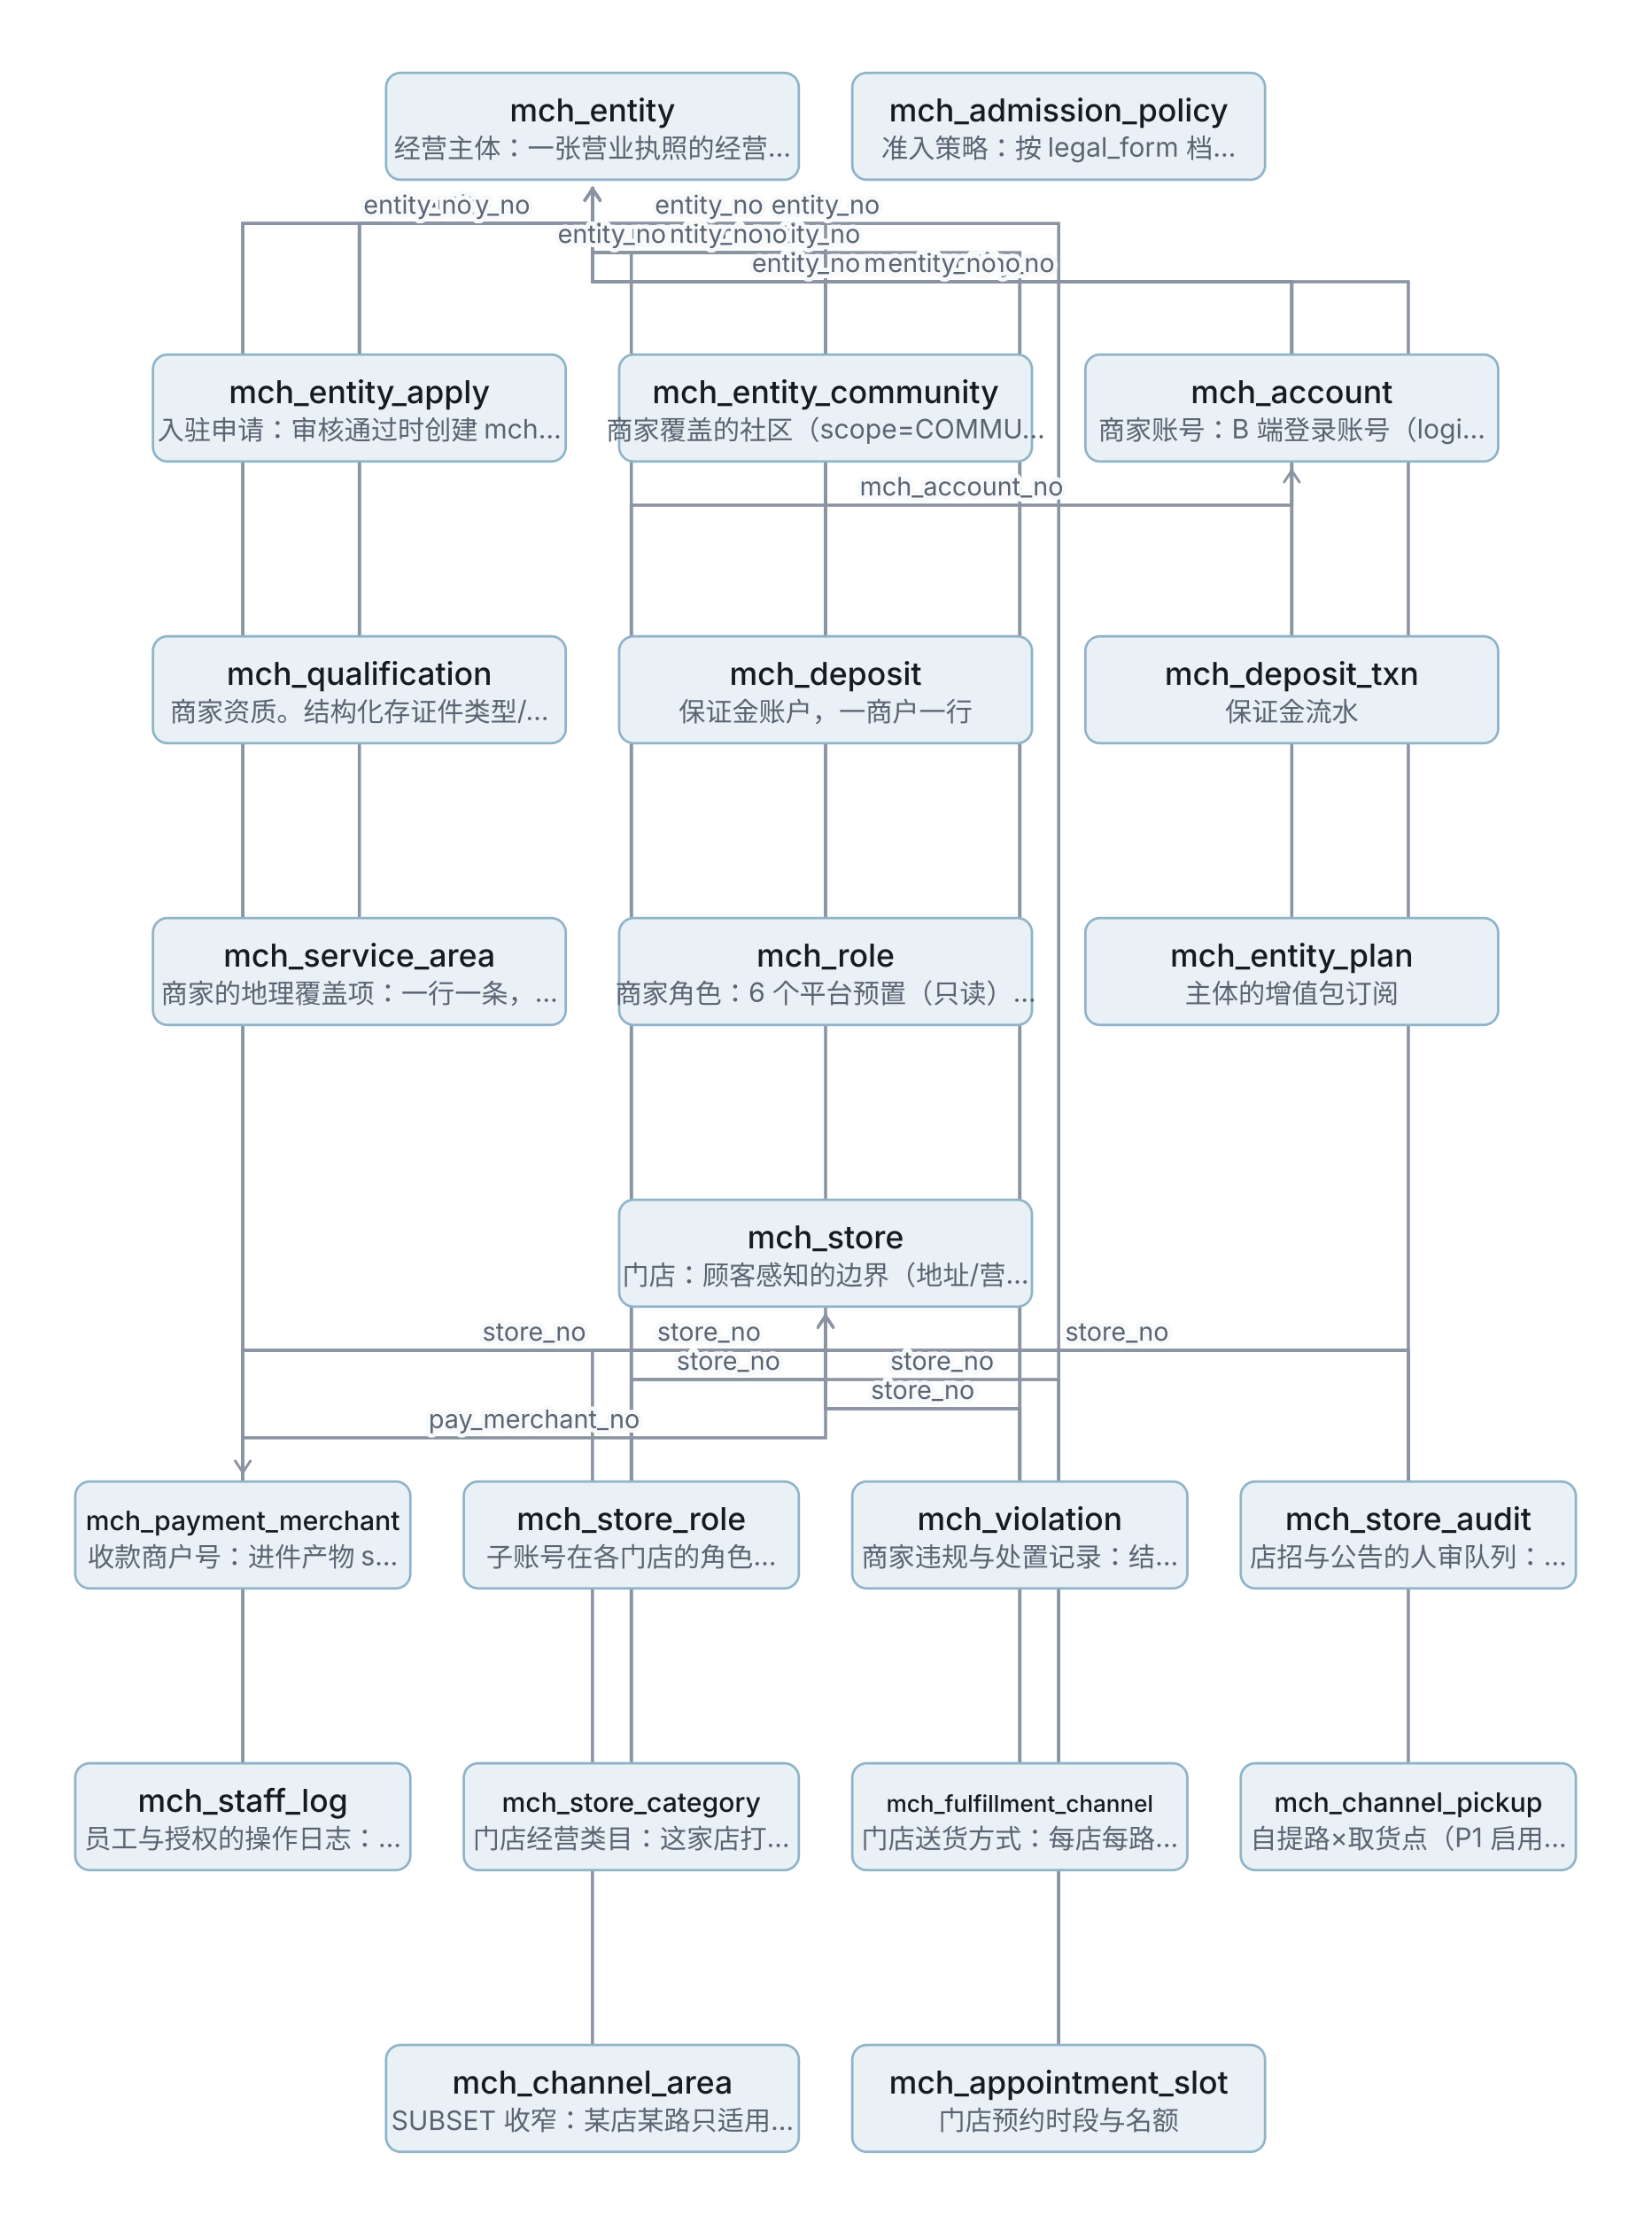
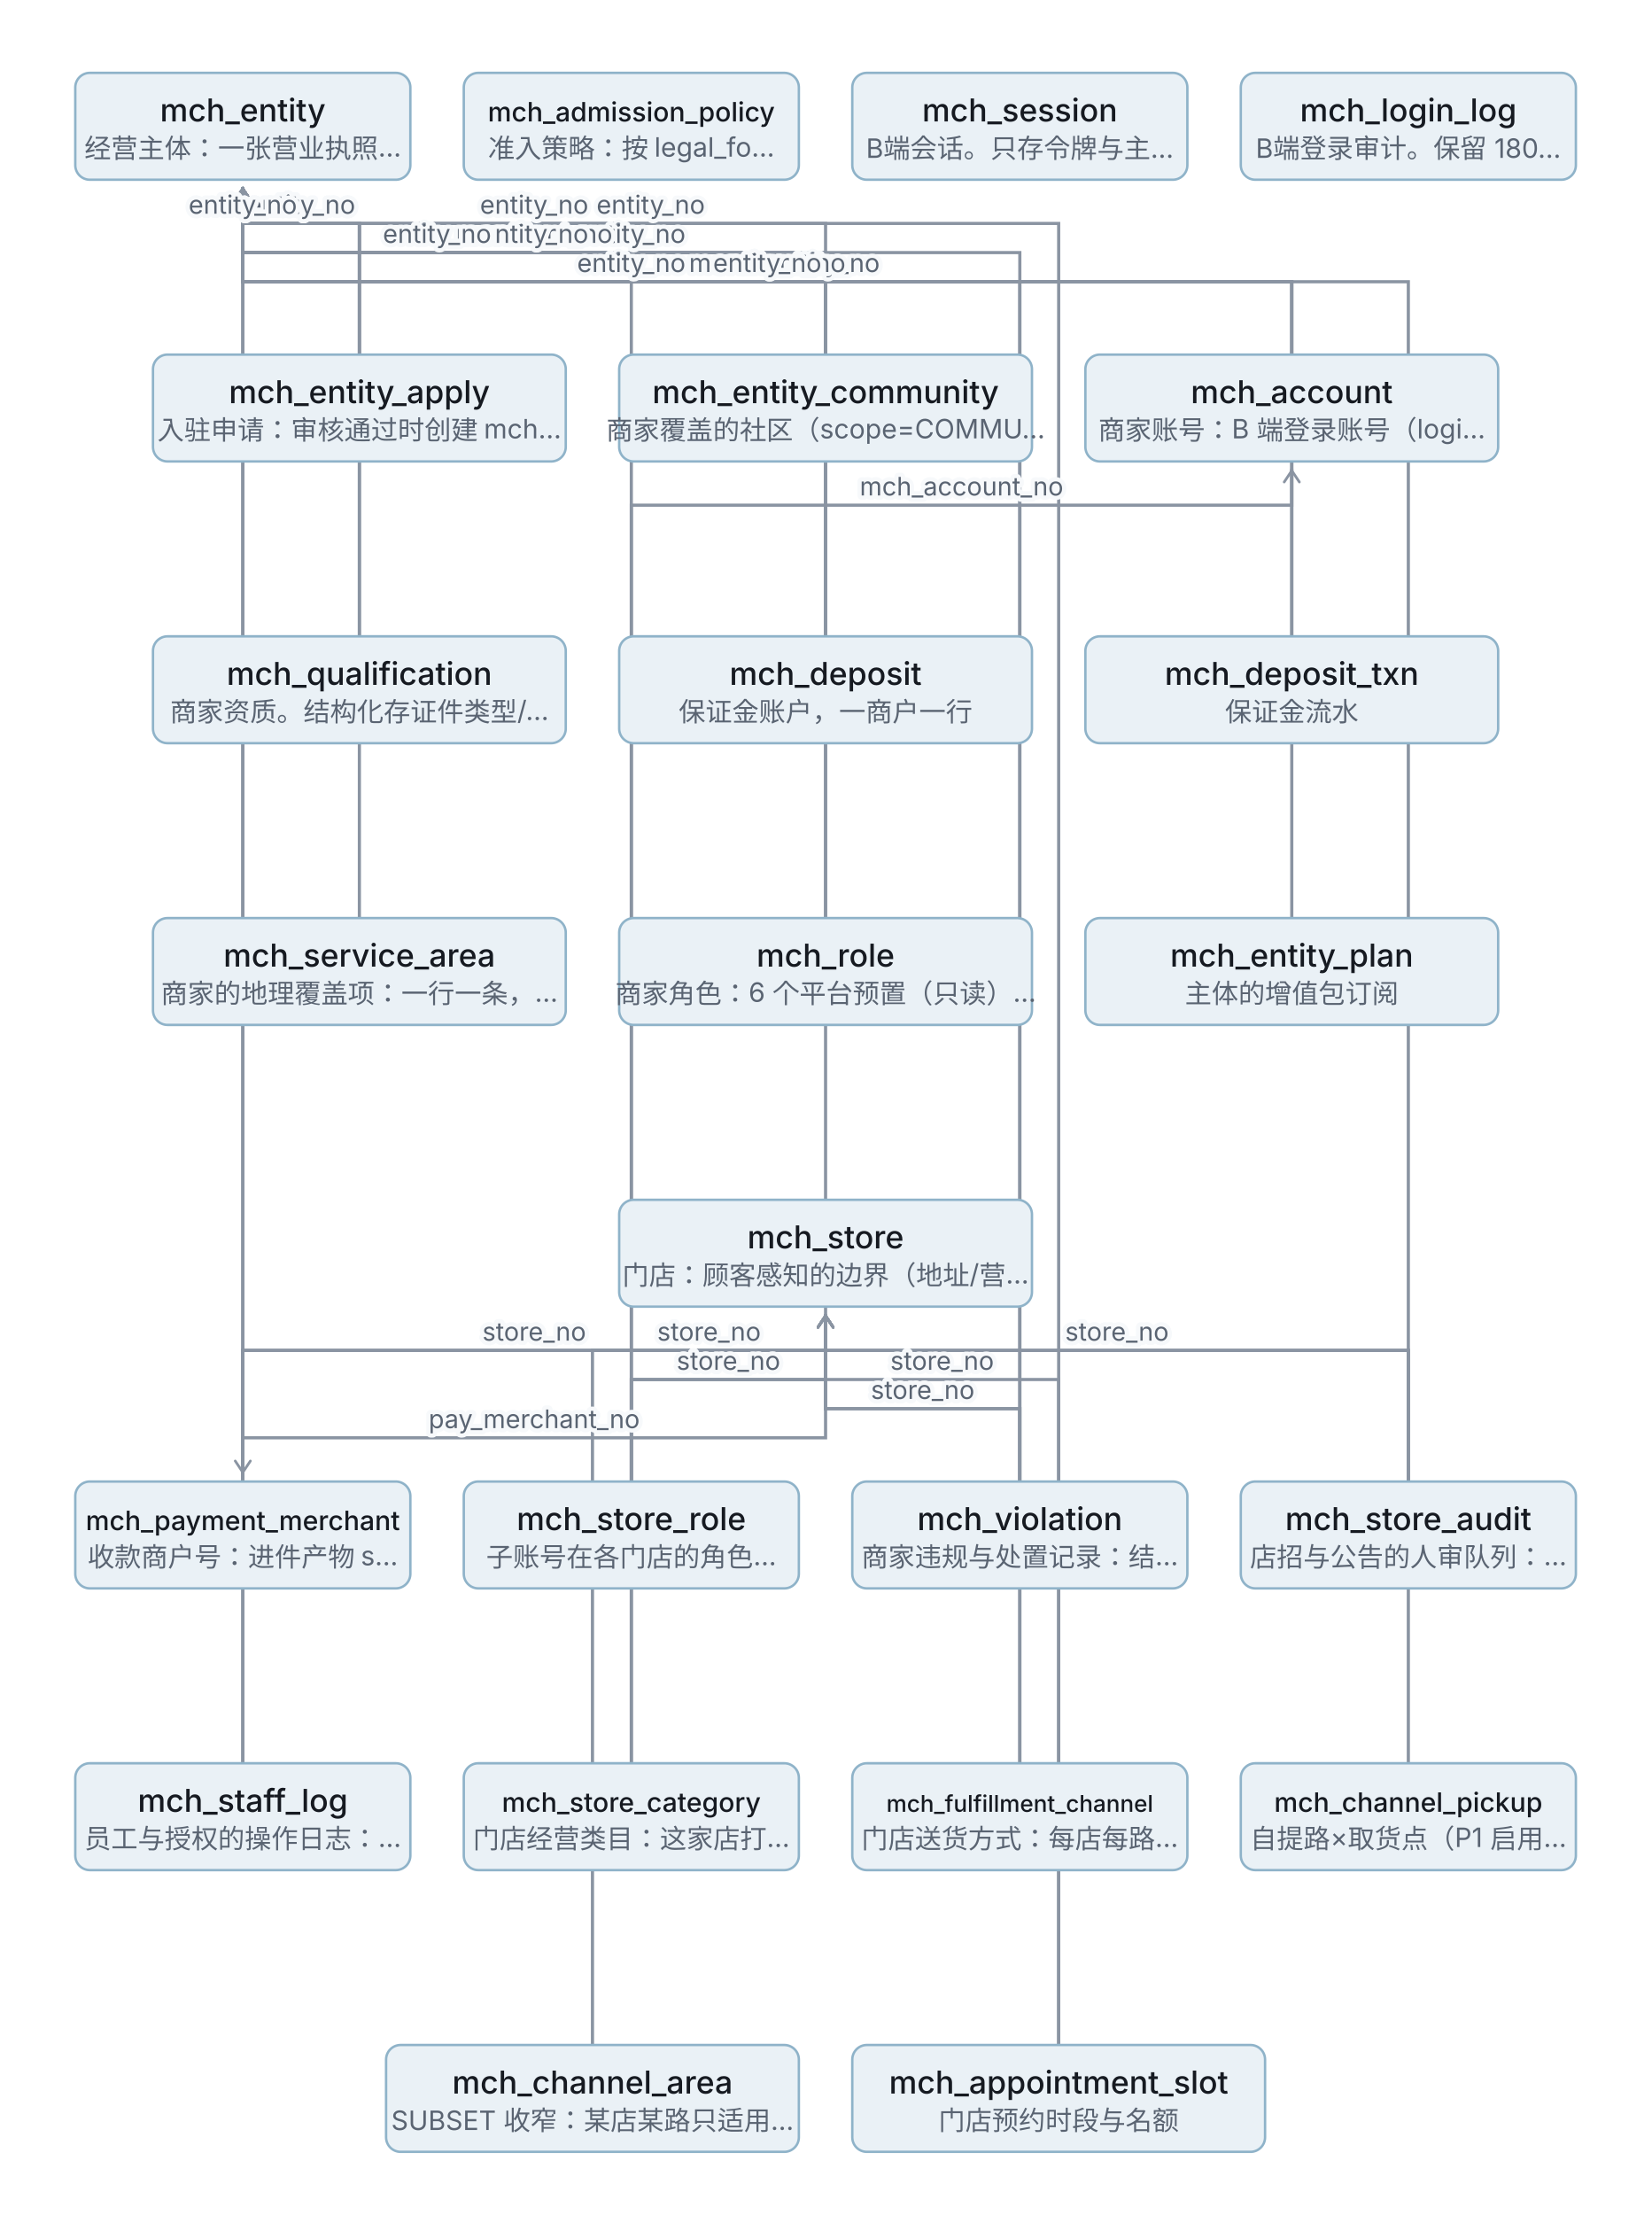
<svg xmlns="http://www.w3.org/2000/svg" width="680" height="912" viewBox="0 0 680 912" role="img" font-family="system-ui,-apple-system,'PingFang SC',sans-serif">
  <defs>
    <marker id="a" viewBox="0 0 10 10" refX="9" refY="5" markerWidth="6" markerHeight="6" orient="auto-start-reverse">
      <path d="M2 1L8 5L2 9" fill="none" stroke="#8A94A2" stroke-width="1.4" stroke-linecap="round" />
    </marker>
    <style>.n{font-weight:500;fill:#161A21}.s{font-size:11px;fill:#5A6472}
.l{font-size:10.5px;fill:#5A6472;paint-order:stroke;stroke:#F7F9FB;stroke-width:3.5;stroke-linejoin:round}.b{font-size:11px;fill:#5A6472;letter-spacing:.1em}
.ar{stroke:#8A94A2;stroke-width:1.3;fill:none}</style>
  </defs>
-   <path class="ar" d="M148 146 L148 92 L244 92 L244 77" marker-end="url(#a)" />
-   <path class="ar" d="M340 146 L340 104 L244 104 L244 77" marker-end="url(#a)" />
-   <path class="ar" d="M100 610 L100 92 L244 92 L244 77" marker-end="url(#a)" />
+   <path class="ar" d="M148 146 L148 92 L100 92 L100 77" marker-end="url(#a)" />
+   <path class="ar" d="M340 146 L340 104 L100 104 L100 77" marker-end="url(#a)" />
+   <path class="ar" d="M100 610 L100 92 L100 92 L100 77" marker-end="url(#a)" />
  <path class="ar" d="M100 610 L100 556 L340 556 L340 541" marker-end="url(#a)" />
-   <path class="ar" d="M532 146 L532 116 L244 116 L244 77" marker-end="url(#a)" />
+   <path class="ar" d="M532 146 L532 116 L100 116 L100 77" marker-end="url(#a)" />
  <path class="ar" d="M260 610 L260 208 L532 208 L532 193" marker-end="url(#a)" />
  <path class="ar" d="M260 610 L260 568 L340 568 L340 541" marker-end="url(#a)" />
-   <path class="ar" d="M340 494 L340 92 L244 92 L244 77" marker-end="url(#a)" />
+   <path class="ar" d="M340 494 L340 92 L100 92 L100 77" marker-end="url(#a)" />
  <path class="ar" d="M340 538 L340 592 L100 592 L100 607" marker-end="url(#a)" />
-   <path class="ar" d="M420 610 L420 104 L244 104 L244 77" marker-end="url(#a)" />
+   <path class="ar" d="M420 610 L420 104 L100 104 L100 77" marker-end="url(#a)" />
  <path class="ar" d="M420 610 L420 580 L340 580 L340 541" marker-end="url(#a)" />
-   <path class="ar" d="M580 610 L580 116 L244 116 L244 77" marker-end="url(#a)" />
+   <path class="ar" d="M580 610 L580 116 L100 116 L100 77" marker-end="url(#a)" />
  <path class="ar" d="M580 610 L580 556 L340 556 L340 541" marker-end="url(#a)" />
-   <path class="ar" d="M148 262 L148 92 L244 92 L244 77" marker-end="url(#a)" />
-   <path class="ar" d="M340 262 L340 104 L244 104 L244 77" marker-end="url(#a)" />
-   <path class="ar" d="M532 262 L532 116 L244 116 L244 77" marker-end="url(#a)" />
-   <path class="ar" d="M148 378 L148 92 L244 92 L244 77" marker-end="url(#a)" />
-   <path class="ar" d="M100 726 L100 92 L244 92 L244 77" marker-end="url(#a)" />
+   <path class="ar" d="M148 262 L148 92 L100 92 L100 77" marker-end="url(#a)" />
+   <path class="ar" d="M340 262 L340 104 L100 104 L100 77" marker-end="url(#a)" />
+   <path class="ar" d="M532 262 L532 116 L100 116 L100 77" marker-end="url(#a)" />
+   <path class="ar" d="M148 378 L148 92 L100 92 L100 77" marker-end="url(#a)" />
+   <path class="ar" d="M100 726 L100 92 L100 92 L100 77" marker-end="url(#a)" />
  <path class="ar" d="M100 726 L100 556 L340 556 L340 541" marker-end="url(#a)" />
-   <path class="ar" d="M340 378 L340 104 L244 104 L244 77" marker-end="url(#a)" />
-   <path class="ar" d="M532 378 L532 116 L244 116 L244 77" marker-end="url(#a)" />
+   <path class="ar" d="M340 378 L340 104 L100 104 L100 77" marker-end="url(#a)" />
+   <path class="ar" d="M532 378 L532 116 L100 116 L100 77" marker-end="url(#a)" />
  <path class="ar" d="M260 726 L260 568 L340 568 L340 541" marker-end="url(#a)" />
-   <path class="ar" d="M260 726 L260 104 L244 104 L244 77" marker-end="url(#a)" />
+   <path class="ar" d="M260 726 L260 104 L100 104 L100 77" marker-end="url(#a)" />
  <path class="ar" d="M420 726 L420 580 L340 580 L340 541" marker-end="url(#a)" />
-   <path class="ar" d="M420 726 L420 116 L244 116 L244 77" marker-end="url(#a)" />
+   <path class="ar" d="M420 726 L420 116 L100 116 L100 77" marker-end="url(#a)" />
  <path class="ar" d="M580 726 L580 556 L340 556 L340 541" marker-end="url(#a)" />
  <path class="ar" d="M244 842 L244 556 L340 556 L340 541" marker-end="url(#a)" />
-   <path class="ar" d="M436 842 L436 92 L244 92 L244 77" marker-end="url(#a)" />
+   <path class="ar" d="M436 842 L436 92 L100 92 L100 77" marker-end="url(#a)" />
  <path class="ar" d="M436 842 L436 568 L340 568 L340 541" marker-end="url(#a)" />
-   <rect x="159" y="30" width="170" height="44" rx="6" fill="#EAF1F6" stroke="#8FB3C9" />
-   <text class="n" x="244" y="50" text-anchor="middle" font-size="13">mch_entity</text>
-   <text class="s" x="244" y="65" text-anchor="middle">经营主体：一张营业执照的经营…</text>
-   <rect x="351" y="30" width="170" height="44" rx="6" fill="#EAF1F6" stroke="#8FB3C9" />
-   <text class="n" x="436" y="50" text-anchor="middle" font-size="13">mch_admission_policy</text>
-   <text class="s" x="436" y="65" text-anchor="middle">准入策略：按 legal_form 档…</text>
+   <rect x="31" y="30" width="138" height="44" rx="6" fill="#EAF1F6" stroke="#8FB3C9" />
+   <text class="n" x="100" y="50" text-anchor="middle" font-size="13">mch_entity</text>
+   <text class="s" x="100" y="65" text-anchor="middle">经营主体：一张营业执照…</text>
+   <rect x="191" y="30" width="138" height="44" rx="6" fill="#EAF1F6" stroke="#8FB3C9" />
+   <text class="n" x="260" y="50" text-anchor="middle" font-size="11">mch_admission_policy</text>
+   <text class="s" x="260" y="65" text-anchor="middle">准入策略：按 legal_fo…</text>
+   <rect x="351" y="30" width="138" height="44" rx="6" fill="#EAF1F6" stroke="#8FB3C9" />
+   <text class="n" x="420" y="50" text-anchor="middle" font-size="13">mch_session</text>
+   <text class="s" x="420" y="65" text-anchor="middle">B端会话。只存令牌与主…</text>
+   <rect x="511" y="30" width="138" height="44" rx="6" fill="#EAF1F6" stroke="#8FB3C9" />
+   <text class="n" x="580" y="50" text-anchor="middle" font-size="13">mch_login_log</text>
+   <text class="s" x="580" y="65" text-anchor="middle">B端登录审计。保留 180…</text>
  <rect x="63" y="146" width="170" height="44" rx="6" fill="#EAF1F6" stroke="#8FB3C9" />
  <text class="n" x="148" y="166" text-anchor="middle" font-size="13">mch_entity_apply</text>
  <text class="s" x="148" y="181" text-anchor="middle">入驻申请：审核通过时创建 mch…</text>
  <rect x="255" y="146" width="170" height="44" rx="6" fill="#EAF1F6" stroke="#8FB3C9" />
  <text class="n" x="340" y="166" text-anchor="middle" font-size="13">mch_entity_community</text>
  <text class="s" x="340" y="181" text-anchor="middle">商家覆盖的社区（scope=COMMU…</text>
  <rect x="447" y="146" width="170" height="44" rx="6" fill="#EAF1F6" stroke="#8FB3C9" />
  <text class="n" x="532" y="166" text-anchor="middle" font-size="13">mch_account</text>
  <text class="s" x="532" y="181" text-anchor="middle">商家账号：B 端登录账号（logi…</text>
  <rect x="63" y="262" width="170" height="44" rx="6" fill="#EAF1F6" stroke="#8FB3C9" />
  <text class="n" x="148" y="282" text-anchor="middle" font-size="13">mch_qualification</text>
  <text class="s" x="148" y="297" text-anchor="middle">商家资质。结构化存证件类型/…</text>
  <rect x="255" y="262" width="170" height="44" rx="6" fill="#EAF1F6" stroke="#8FB3C9" />
  <text class="n" x="340" y="282" text-anchor="middle" font-size="13">mch_deposit</text>
  <text class="s" x="340" y="297" text-anchor="middle">保证金账户，一商户一行</text>
  <rect x="447" y="262" width="170" height="44" rx="6" fill="#EAF1F6" stroke="#8FB3C9" />
  <text class="n" x="532" y="282" text-anchor="middle" font-size="13">mch_deposit_txn</text>
  <text class="s" x="532" y="297" text-anchor="middle">保证金流水</text>
  <rect x="63" y="378" width="170" height="44" rx="6" fill="#EAF1F6" stroke="#8FB3C9" />
  <text class="n" x="148" y="398" text-anchor="middle" font-size="13">mch_service_area</text>
  <text class="s" x="148" y="413" text-anchor="middle">商家的地理覆盖项：一行一条，…</text>
  <rect x="255" y="378" width="170" height="44" rx="6" fill="#EAF1F6" stroke="#8FB3C9" />
  <text class="n" x="340" y="398" text-anchor="middle" font-size="13">mch_role</text>
  <text class="s" x="340" y="413" text-anchor="middle">商家角色：6 个平台预置（只读）…</text>
  <rect x="447" y="378" width="170" height="44" rx="6" fill="#EAF1F6" stroke="#8FB3C9" />
  <text class="n" x="532" y="398" text-anchor="middle" font-size="13">mch_entity_plan</text>
  <text class="s" x="532" y="413" text-anchor="middle">主体的增值包订阅</text>
  <rect x="255" y="494" width="170" height="44" rx="6" fill="#EAF1F6" stroke="#8FB3C9" />
  <text class="n" x="340" y="514" text-anchor="middle" font-size="13">mch_store</text>
  <text class="s" x="340" y="529" text-anchor="middle">门店：顾客感知的边界（地址/营…</text>
  <rect x="31" y="610" width="138" height="44" rx="6" fill="#EAF1F6" stroke="#8FB3C9" />
  <text class="n" x="100" y="630" text-anchor="middle" font-size="11">mch_payment_merchant</text>
  <text class="s" x="100" y="645" text-anchor="middle">收款商户号：进件产物 s…</text>
  <rect x="191" y="610" width="138" height="44" rx="6" fill="#EAF1F6" stroke="#8FB3C9" />
  <text class="n" x="260" y="630" text-anchor="middle" font-size="13">mch_store_role</text>
  <text class="s" x="260" y="645" text-anchor="middle">子账号在各门店的角色…</text>
  <rect x="351" y="610" width="138" height="44" rx="6" fill="#EAF1F6" stroke="#8FB3C9" />
  <text class="n" x="420" y="630" text-anchor="middle" font-size="13">mch_violation</text>
  <text class="s" x="420" y="645" text-anchor="middle">商家违规与处置记录：结…</text>
  <rect x="511" y="610" width="138" height="44" rx="6" fill="#EAF1F6" stroke="#8FB3C9" />
  <text class="n" x="580" y="630" text-anchor="middle" font-size="13">mch_store_audit</text>
  <text class="s" x="580" y="645" text-anchor="middle">店招与公告的人审队列：…</text>
  <rect x="31" y="726" width="138" height="44" rx="6" fill="#EAF1F6" stroke="#8FB3C9" />
  <text class="n" x="100" y="746" text-anchor="middle" font-size="13">mch_staff_log</text>
  <text class="s" x="100" y="761" text-anchor="middle">员工与授权的操作日志：…</text>
  <rect x="191" y="726" width="138" height="44" rx="6" fill="#EAF1F6" stroke="#8FB3C9" />
  <text class="n" x="260" y="746" text-anchor="middle" font-size="11">mch_store_category</text>
  <text class="s" x="260" y="761" text-anchor="middle">门店经营类目：这家店打…</text>
  <rect x="351" y="726" width="138" height="44" rx="6" fill="#EAF1F6" stroke="#8FB3C9" />
  <text class="n" x="420" y="746" text-anchor="middle" font-size="9.5">mch_fulfillment_channel</text>
  <text class="s" x="420" y="761" text-anchor="middle">门店送货方式：每店每路…</text>
  <rect x="511" y="726" width="138" height="44" rx="6" fill="#EAF1F6" stroke="#8FB3C9" />
  <text class="n" x="580" y="746" text-anchor="middle" font-size="11">mch_channel_pickup</text>
  <text class="s" x="580" y="761" text-anchor="middle">自提路×取货点（P1 启用…</text>
  <rect x="159" y="842" width="170" height="44" rx="6" fill="#EAF1F6" stroke="#8FB3C9" />
  <text class="n" x="244" y="862" text-anchor="middle" font-size="13">mch_channel_area</text>
  <text class="s" x="244" y="877" text-anchor="middle">SUBSET 收窄：某店某路只适用…</text>
  <rect x="351" y="842" width="170" height="44" rx="6" fill="#EAF1F6" stroke="#8FB3C9" />
  <text class="n" x="436" y="862" text-anchor="middle" font-size="13">mch_appointment_slot</text>
  <text class="s" x="436" y="877" text-anchor="middle">门店预约时段与名额</text>
-   <text class="l" x="196" y="88" text-anchor="middle">entity_no</text>
-   <text class="l" x="292" y="100" text-anchor="middle">entity_no</text>
-   <text class="l" x="172" y="88" text-anchor="middle">entity_no</text>
+   <text class="l" x="124" y="88" text-anchor="middle">entity_no</text>
+   <text class="l" x="220" y="100" text-anchor="middle">entity_no</text>
+   <text class="l" x="100" y="88" text-anchor="middle">entity_no</text>
  <text class="l" x="220" y="552" text-anchor="middle">store_no</text>
-   <text class="l" x="388" y="112" text-anchor="middle">entity_no</text>
+   <text class="l" x="316" y="112" text-anchor="middle">entity_no</text>
  <text class="l" x="396" y="204" text-anchor="middle">mch_account_no</text>
  <text class="l" x="300" y="564" text-anchor="middle">store_no</text>
-   <text class="l" x="292" y="88" text-anchor="middle">entity_no</text>
+   <text class="l" x="220" y="88" text-anchor="middle">entity_no</text>
  <text class="l" x="220" y="588" text-anchor="middle">pay_merchant_no</text>
-   <text class="l" x="332" y="100" text-anchor="middle">entity_no</text>
+   <text class="l" x="260" y="100" text-anchor="middle">entity_no</text>
  <text class="l" x="380" y="576" text-anchor="middle">store_no</text>
-   <text class="l" x="412" y="112" text-anchor="middle">entity_no</text>
+   <text class="l" x="340" y="112" text-anchor="middle">entity_no</text>
  <text class="l" x="460" y="552" text-anchor="middle">store_no</text>
-   <text class="l" x="196" y="88" text-anchor="middle">entity_no</text>
-   <text class="l" x="292" y="100" text-anchor="middle">merchant_no</text>
-   <text class="l" x="388" y="112" text-anchor="middle">merchant_no</text>
-   <text class="l" x="196" y="88" text-anchor="middle">entity_no</text>
-   <text class="l" x="172" y="88" text-anchor="middle">entity_no</text>
+   <text class="l" x="124" y="88" text-anchor="middle">entity_no</text>
+   <text class="l" x="220" y="100" text-anchor="middle">merchant_no</text>
+   <text class="l" x="316" y="112" text-anchor="middle">merchant_no</text>
+   <text class="l" x="124" y="88" text-anchor="middle">entity_no</text>
+   <text class="l" x="100" y="88" text-anchor="middle">entity_no</text>
  <text class="l" x="220" y="552" text-anchor="middle">store_no</text>
-   <text class="l" x="292" y="100" text-anchor="middle">entity_no</text>
-   <text class="l" x="388" y="112" text-anchor="middle">entity_no</text>
+   <text class="l" x="220" y="100" text-anchor="middle">entity_no</text>
+   <text class="l" x="316" y="112" text-anchor="middle">entity_no</text>
  <text class="l" x="300" y="564" text-anchor="middle">store_no</text>
-   <text class="l" x="252" y="100" text-anchor="middle">entity_no</text>
+   <text class="l" x="180" y="100" text-anchor="middle">entity_no</text>
  <text class="l" x="380" y="576" text-anchor="middle">store_no</text>
-   <text class="l" x="332" y="112" text-anchor="middle">entity_no</text>
+   <text class="l" x="260" y="112" text-anchor="middle">entity_no</text>
  <text class="l" x="460" y="552" text-anchor="middle">store_no</text>
  <text class="l" x="292" y="552" text-anchor="middle">store_no</text>
-   <text class="l" x="340" y="88" text-anchor="middle">entity_no</text>
+   <text class="l" x="268" y="88" text-anchor="middle">entity_no</text>
  <text class="l" x="388" y="564" text-anchor="middle">store_no</text>
</svg>
